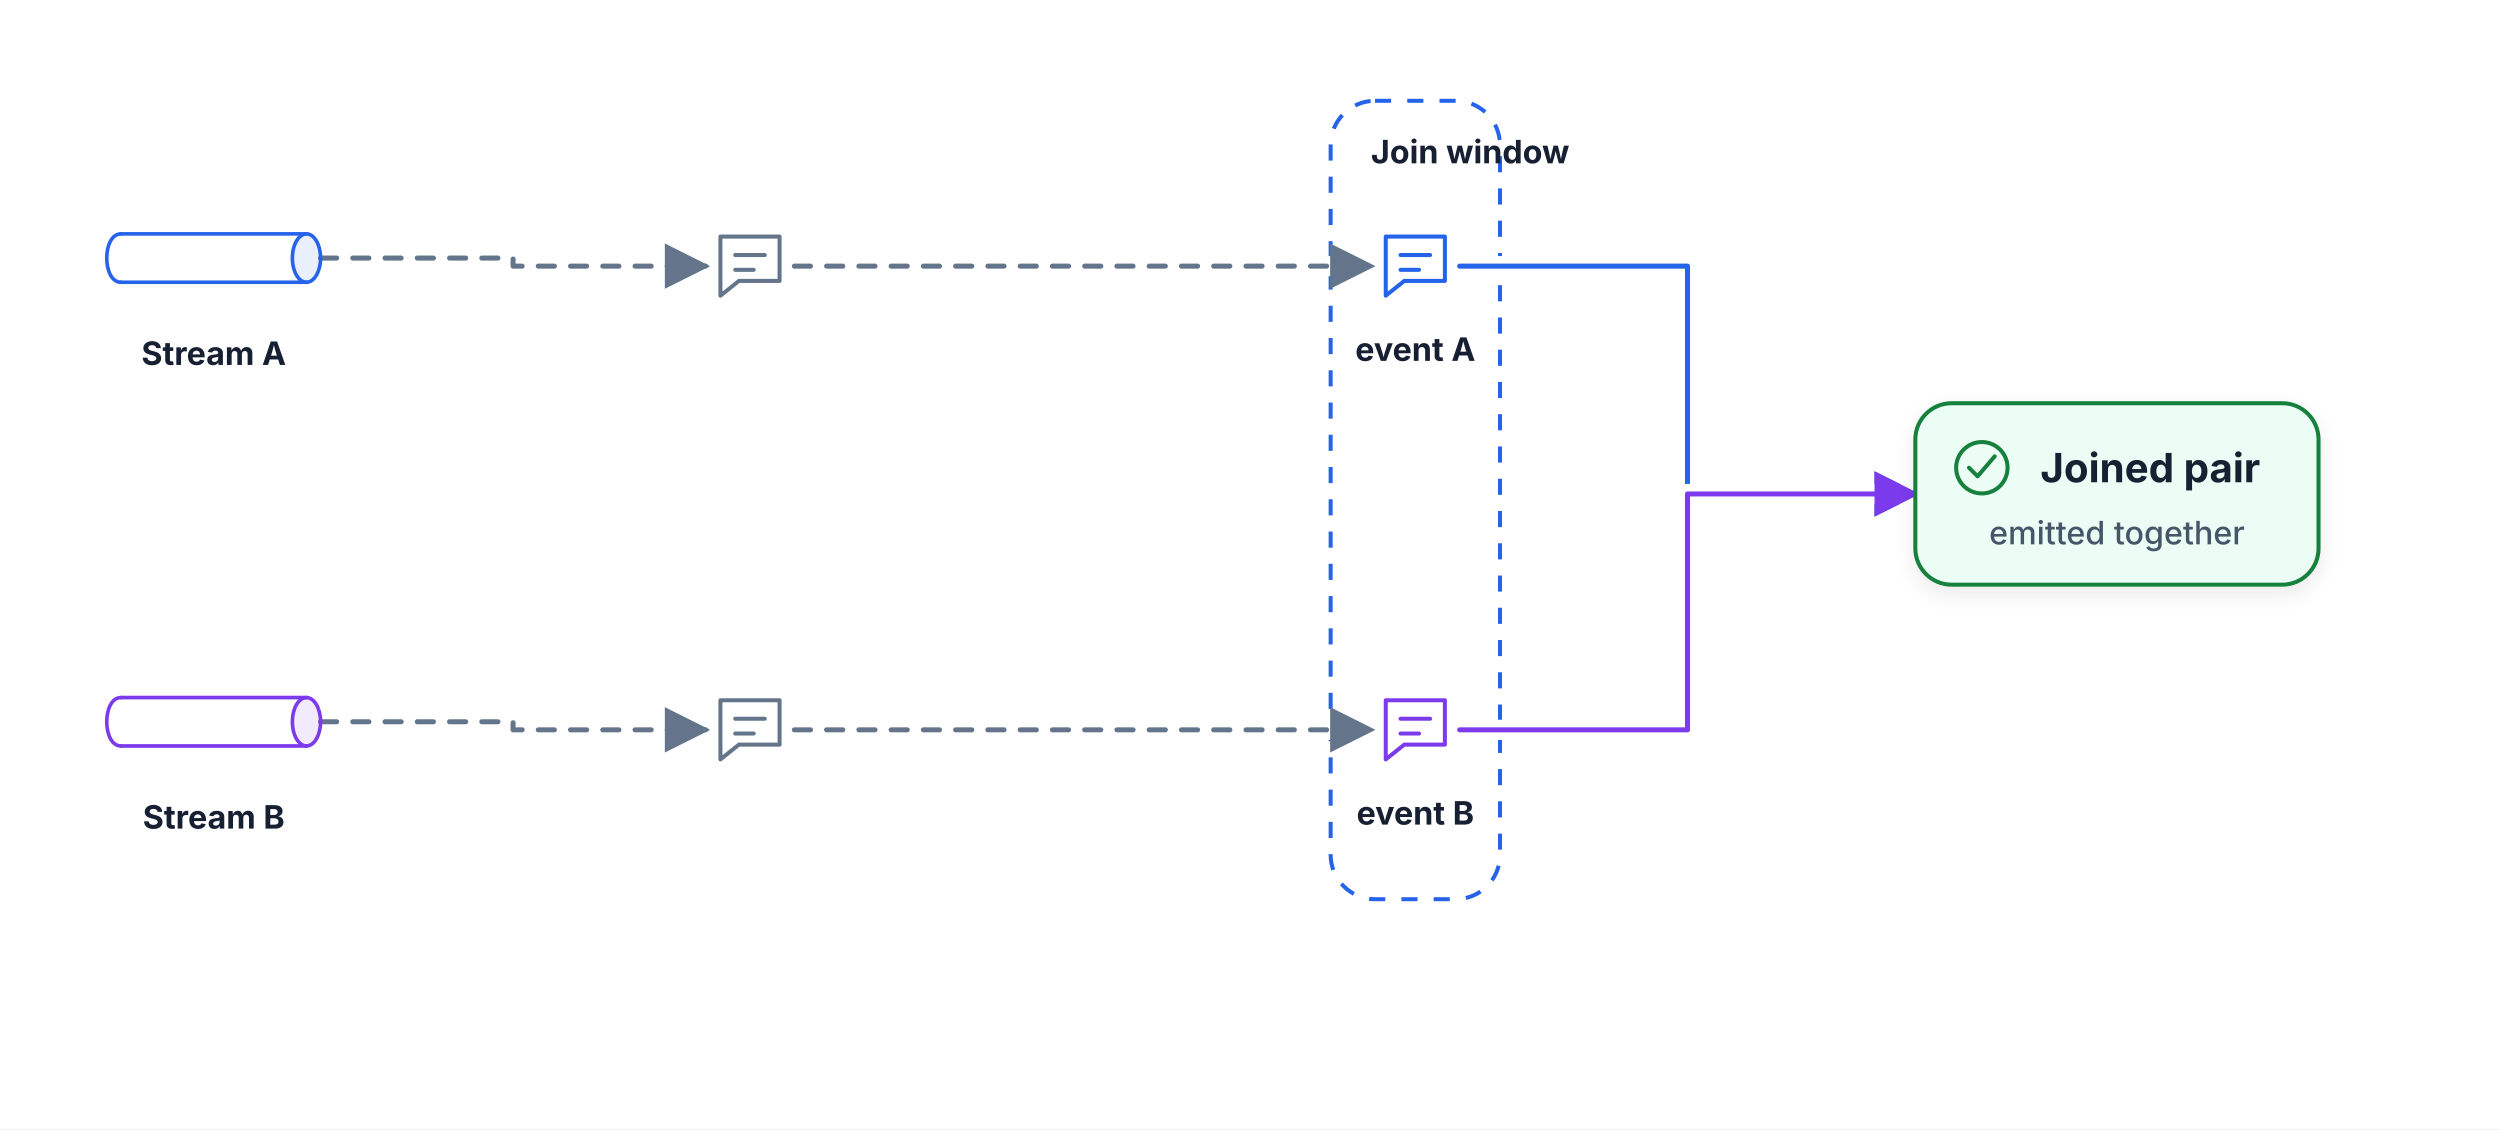
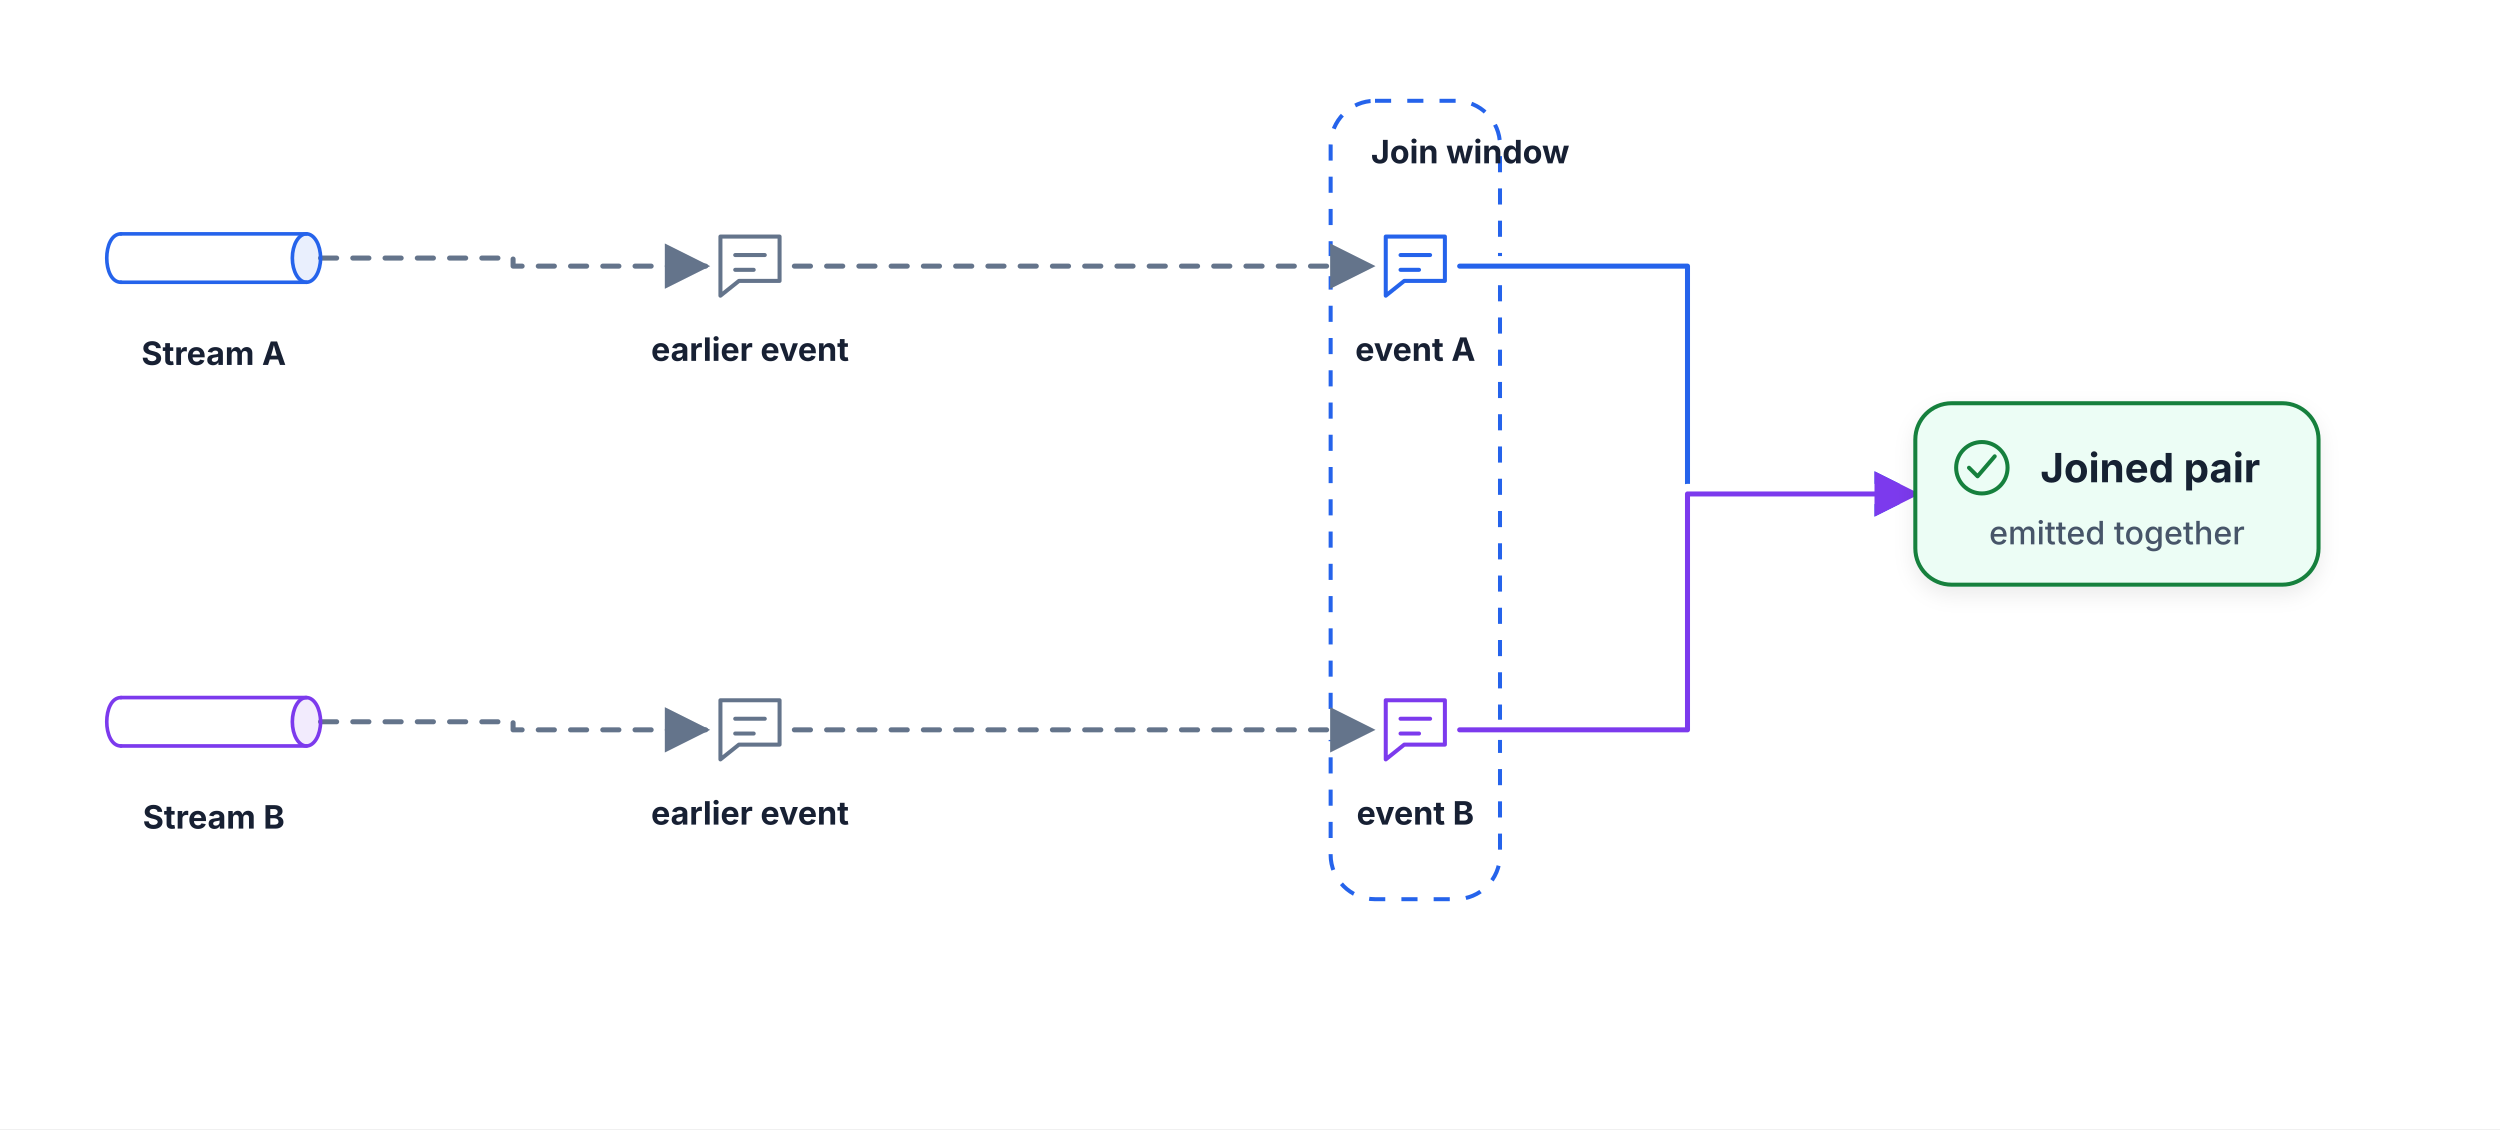
<svg xmlns="http://www.w3.org/2000/svg" width="1240" height="560" viewBox="0 0 1240 560" role="img" aria-labelledby="title desc">
  <defs>
    <filter id="shadow" x="-20%" y="-20%" width="140%" height="150%">
      <feDropShadow dx="0" dy="4" stdDeviation="5" flood-color="#0f172a" flood-opacity="0.08" />
    </filter>
    <marker id="arrow-purple" viewBox="0 0 10 10" refX="9" refY="5" markerWidth="9" markerHeight="9" orient="auto">
      <path d="M0 0 10 5 0 10Z" fill="#7c3aed" />
    </marker>
    <marker id="arrow-blue" viewBox="0 0 10 10" refX="9" refY="5" markerWidth="9" markerHeight="9" orient="auto">
      <path d="M0 0 10 5 0 10Z" fill="#2563eb" />
    </marker>
    <marker id="arrow-amber" viewBox="0 0 10 10" refX="9" refY="5" markerWidth="9" markerHeight="9" orient="auto">
      <path d="M0 0 10 5 0 10Z" fill="#c2410c" />
    </marker>
    <marker id="arrow-green" viewBox="0 0 10 10" refX="9" refY="5" markerWidth="9" markerHeight="9" orient="auto">
      <path d="M0 0 10 5 0 10Z" fill="#15803d" />
    </marker>
    <marker id="arrow-red" viewBox="0 0 10 10" refX="9" refY="5" markerWidth="9" markerHeight="9" orient="auto">
      <path d="M0 0 10 5 0 10Z" fill="#dc2626" />
    </marker>
    <marker id="arrow-gray" viewBox="0 0 10 10" refX="9" refY="5" markerWidth="9" markerHeight="9" orient="auto">
      <path d="M0 0 10 5 0 10Z" fill="#64748b" />
    </marker>
    <symbol id="icon-check" viewBox="0 0 24 24">
      <circle cx="12" cy="12" r="9" fill="none" stroke="currentColor" stroke-width="2" />
      <path d="m7.5 12 3 3 6-7" fill="none" stroke="currentColor" stroke-width="2" stroke-linecap="round" stroke-linejoin="round" />
    </symbol>
    <symbol id="icon-message" viewBox="0 0 24 24">
      <path d="M4 4h16v12H9l-5 4Z" fill="none" stroke="currentColor" stroke-width="2" stroke-linecap="round" stroke-linejoin="round" />
      <path d="M8 9h8M8 13h5" fill="none" stroke="currentColor" stroke-width="2" stroke-linecap="round" />
    </symbol>
    <symbol id="icon-queue" viewBox="0 0 56 28">
      <path d="M5 8h46M5 20h46" fill="none" stroke="currentColor" stroke-width="1.8" stroke-linecap="round" />
      <path d="M5 8C.3 8 .3 20 5 20" fill="none" stroke="currentColor" stroke-width="1.8" stroke-linecap="round" />
      <ellipse cx="51" cy="14" rx="3.5" ry="6" fill="currentColor" fill-opacity=".1" stroke="currentColor" stroke-width="1.8" />
    </symbol>
    <style>
      text { font-family: system-ui, -apple-system, BlinkMacSystemFont, "Segoe UI", sans-serif; fill: #172033; }
      symbol [stroke] { vector-effect: non-scaling-stroke; }
      .node rect { stroke-width: 2; }
      .node-boundary rect { stroke-width: 2; stroke-dasharray: 8 8; }
      .boundary-title { font-size: 16px; font-weight: 750; text-anchor: start; }
      .node-title { font-weight: 750; text-anchor: middle; }
      .node-title.icon-copy { text-anchor: start; }
      .node-subtitle { font-weight: 500; fill: #475569; text-anchor: middle; }
      .eyebrow { font-weight: 750; letter-spacing: 1px; fill: #475569; text-anchor: middle; }
      .mention-icon { font-size: 27px; font-weight: 750; text-anchor: middle; }
      .standalone-mention { font-size: 52px; font-weight: 750; text-anchor: middle; }
      .icon-node-title { font-size: 16px; font-weight: 750; text-anchor: middle; }
      .edge { fill: none; stroke-width: 2.5; stroke-linecap: round; stroke-linejoin: round; }
      .edge-label rect { stroke-width: 2; }
      .edge-label text { font-size: 14px; font-weight: 750; text-anchor: middle; dominant-baseline: central; }
      .divider { stroke: #cbd5e1; stroke-width: 2; stroke-dasharray: 6 8; stroke-linecap: round; }
      .center-annotation { fill: #f1f5f9; stroke: none; }
      .center-title { font-weight: 800; letter-spacing: 0.08em; fill: #334155; text-anchor: middle; }
      .center-detail { font-weight: 600; fill: #475569; text-anchor: middle; }
    </style>
  </defs>
  <rect width="1240" height="560" fill="#ffffff" />
  <g class="node-boundary node-blue" transform="translate(660 50)">
    <rect width="84" height="396" rx="22" fill="none" stroke="#2563eb" />
    <text class="boundary-title" x="20" y="31">Join window</text>
  </g>
  <path class="edge" d="M158.98 128H254.49V132H350" stroke="#64748b" stroke-dasharray="8 8" marker-end="url(#arrow-gray)" />
  <path class="edge-boundary-halo" d="M394 132L680 132" fill="none" stroke="#ffffff" stroke-width="10" stroke-linecap="round" stroke-linejoin="round" />
  <path class="edge" d="M394 132L680 132" stroke="#64748b" stroke-dasharray="8 8" marker-end="url(#arrow-gray)" />
  <path class="edge" d="M158.98 358H254.49V362H350" stroke="#64748b" stroke-dasharray="8 8" marker-end="url(#arrow-gray)" />
  <path class="edge-boundary-halo" d="M394 362L680 362" fill="none" stroke="#ffffff" stroke-width="10" stroke-linecap="round" stroke-linejoin="round" />
  <path class="edge" d="M394 362L680 362" stroke="#64748b" stroke-dasharray="8 8" marker-end="url(#arrow-gray)" />
  <path class="edge-boundary-halo" d="M724 132H837V245H950" fill="none" stroke="#ffffff" stroke-width="10" stroke-linecap="round" stroke-linejoin="round" />
  <path class="edge" d="M724 132H837V245H950" stroke="#2563eb" marker-end="url(#arrow-blue)" />
  <path class="edge-boundary-halo" d="M724 362H837V245H950" fill="none" stroke="#ffffff" stroke-width="10" stroke-linecap="round" stroke-linejoin="round" />
  <path class="edge" d="M724 362H837V245H950" stroke="#7c3aed" marker-end="url(#arrow-purple)" />
  <g class="node-icon-only node-blue" transform="translate(50 100)">
    <use href="#icon-queue" x="0" y="0" width="112" height="56" color="#2563eb" />
    <text class="icon-node-title" x="56" y="81">Stream A</text>
  </g>
  <g class="node-icon-only node-purple" transform="translate(50 330)">
    <use href="#icon-queue" x="0" y="0" width="112" height="56" color="#7c3aed" />
    <text class="icon-node-title" x="56" y="81">Stream B</text>
  </g>
  <g class="node-icon-only node-gray" transform="translate(350 110)">
    <use href="#icon-message" x="0" y="0" width="44" height="44" color="#64748b" />
+     <text class="icon-node-title" x="22" y="69">earlier event</text>
  </g>
  <g class="node-icon-only node-gray" transform="translate(350 340)">
    <use href="#icon-message" x="0" y="0" width="44" height="44" color="#64748b" />
+     <text class="icon-node-title" x="22" y="69">earlier event</text>
  </g>
  <g class="node-icon-only node-blue" transform="translate(680 110)">
    <use href="#icon-message" x="0" y="0" width="44" height="44" color="#2563eb" />
    <text class="icon-node-title" x="22" y="69">event A</text>
  </g>
  <g class="node-icon-only node-purple" transform="translate(680 340)">
    <use href="#icon-message" x="0" y="0" width="44" height="44" color="#7c3aed" />
    <text class="icon-node-title" x="22" y="69">event B</text>
  </g>
  <g class="node node-green" transform="translate(950 200)" filter="url(#shadow)">
    <rect width="200" height="90" rx="18" fill="#ecfdf5" stroke="#15803d" />
    <use href="#icon-check" x="16" y="15" width="34" height="34" color="#15803d" />
    <text class="node-title icon-copy" x="62" y="39.2" font-size="20">Joined pair</text>
    <text class="node-subtitle" x="100" y="70" font-size="16">emitted together</text>
  </g>
</svg>
